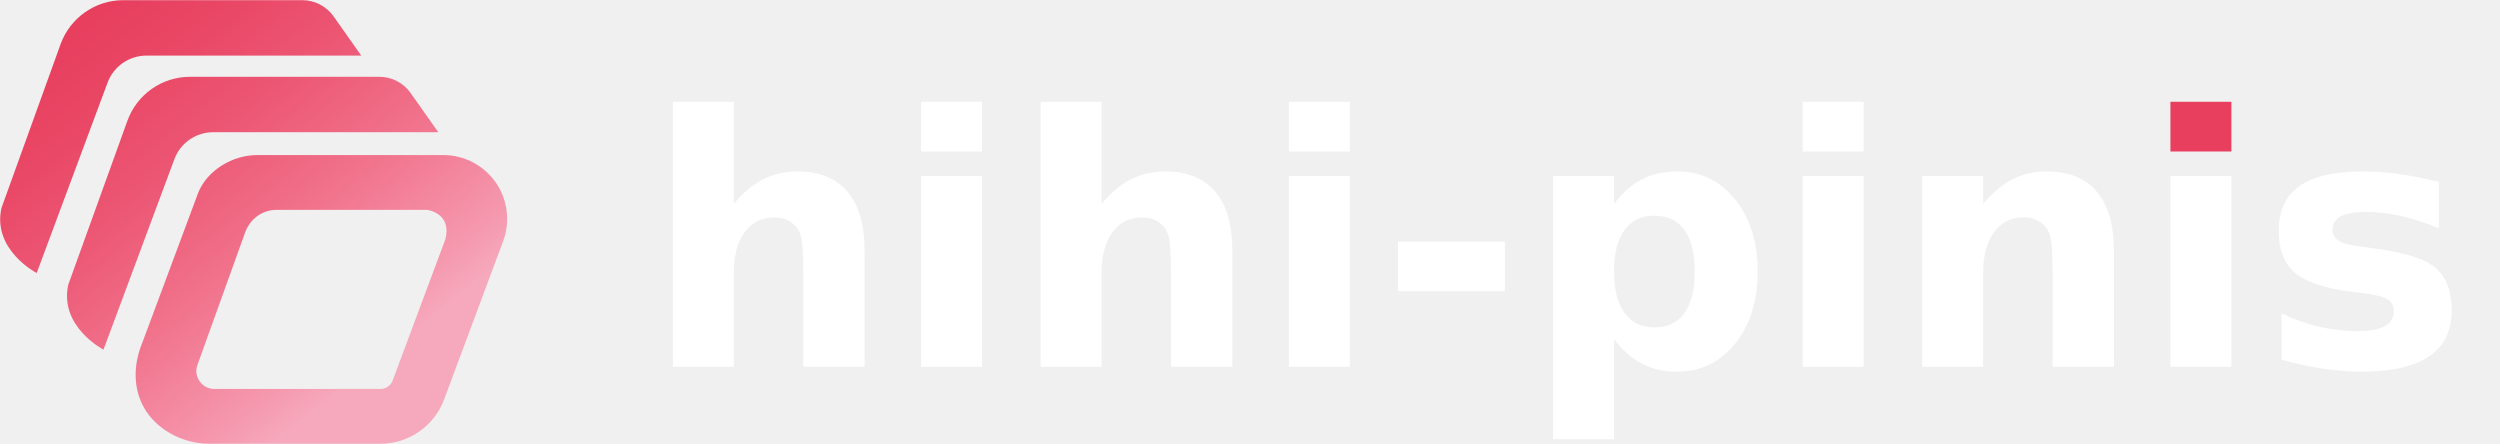
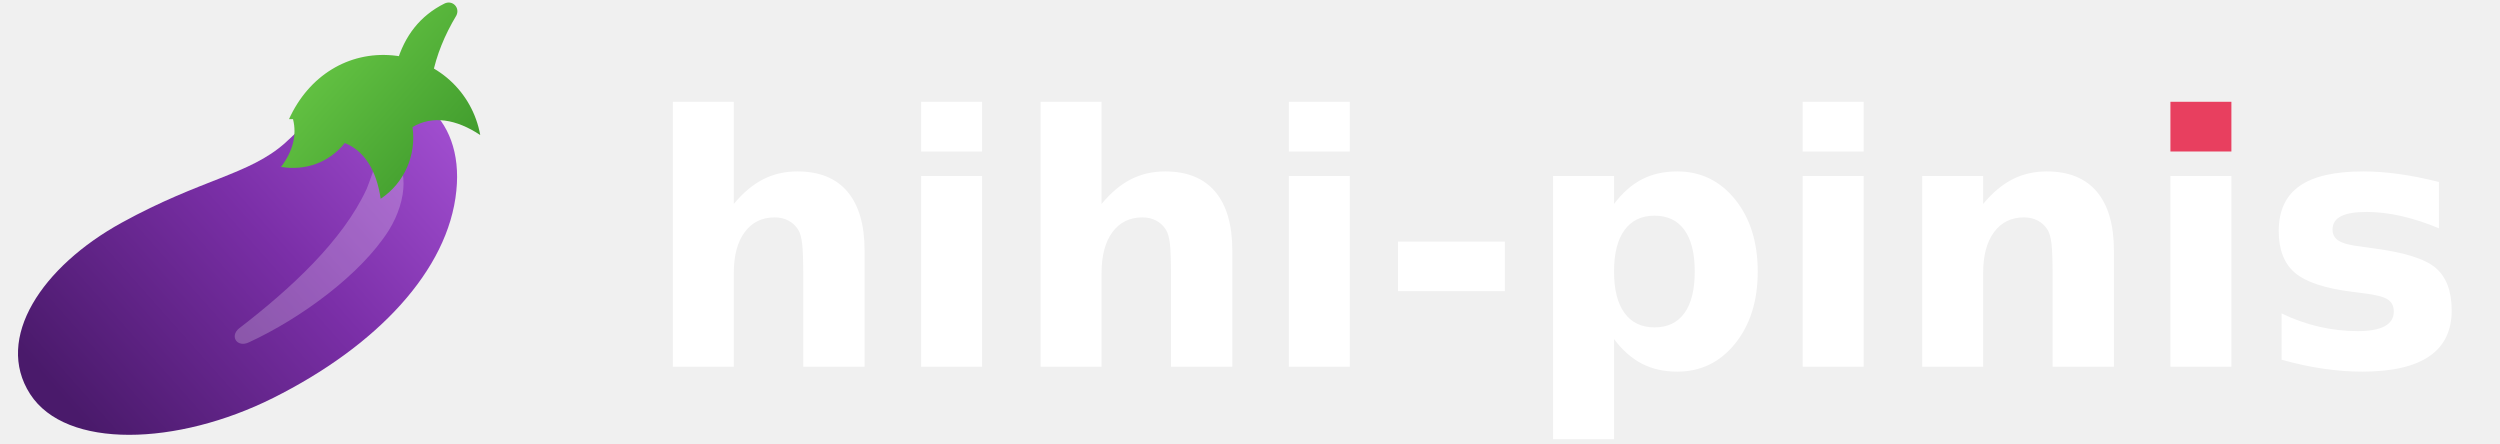
<svg xmlns="http://www.w3.org/2000/svg" id="Layer_1" version="1.1" viewBox="54.9 186.2 1255.1 222.8">
  <defs>
    <style>
-       .st1 {
-         fill: url(#linear-gradient);
-       }

      .st2 {
        fill: #e83f5f;
      }

      .st3 {
        fill: #fff;
      }
    </style>
-     <linearGradient id="linear-gradient" x1="103.04" y1="194.28" x2="261.09" y2="393.77" gradientTransform="translate(0 .83)" gradientUnits="userSpaceOnUse">
-       <stop offset="0" stop-color="#e83f5f" />
-       <stop offset=".14" stop-color="#e94765" />
-       <stop offset=".33" stop-color="#ec5774" />
-       <stop offset=".56" stop-color="#f1738c" />
-       <stop offset=".8" stop-color="#f599af" />
-       <stop offset=".88" stop-color="#f6a9bd" />
-     </linearGradient>
  </defs>
  <g id="Layer_11" data-name="Layer_1">
  </g>
  <g id="Layer_2">
-     <path class="st1" d="M303.78,277.82c-5.98-8.63-15.83-13.77-26.32-13.77h-93.41c-12.28,0-24.92,7.44-29.6,18.8l-28.26,75.82c-4.6,11.25-4.54,24.05,2.22,34.16,6.79,10.15,19.36,16.15,31.57,16.15h85.98c14.12,0,26.9-8.88,31.84-22.1l29.69-79.57c3.67-9.84,2.29-20.86-3.69-29.48v-.02h-.02ZM252.02,377.25c-.94,2.52-3.39,4.22-6.08,4.22h-83.45c-4.34,0-6.68-2.8-7.49-3.99s-2.5-4.43-.84-8.44l23.85-66.24c2.29-6.35,8.08-10.87,14.82-11.22.33-.02.67-.02,1.02-.02h75.41s12.51,1.42,9.29,14.61l-26.53,71.09h0ZM106.85,361.73s-22.36-11.59-17.66-32.66l29.67-82.23c4.78-13.25,17.36-22.09,31.45-22.09h95.02c6.25,0,12.1,3.03,15.71,8.14l13.89,19.68h-112.97c-8.7,0-16.49,5.41-19.52,13.57l-35.59,95.6h0ZM73.3,323.27s-22.37-11.59-17.66-32.66l29.67-82.23c4.79-13.25,17.37-22.09,31.45-22.09h89.91c6.25,0,12.1,3.03,15.71,8.14l13.89,19.68h-107.84c-8.7,0-16.49,5.41-19.52,13.57l-35.59,95.6h-.02Z" />
+     <defs>
+       <linearGradient id="egg-body" x1="90" y1="390" x2="270" y2="230" gradientUnits="userSpaceOnUse">
+         <stop offset="0" stop-color="#4a1a6b" />
+         <stop offset=".55" stop-color="#7b2fa8" />
+         <stop offset="1" stop-color="#a24fd1" />
+       </linearGradient>
+       <linearGradient id="egg-leaf" x1="200" y1="190" x2="290" y2="270" gradientUnits="userSpaceOnUse">
+         <stop offset="0" stop-color="#6fcf4a" />
+         <stop offset="1" stop-color="#3f9a2c" />
+       </linearGradient>
+     </defs>
+     <path fill="url(#egg-body)" d="M226,236c34,-14 62,8 58,46c-4,40 -40,78 -92,104c-48,24 -104,26 -122,-2c-18,-28 6,-64 46,-86c40,-22 64,-24 82,-40c10,-9 16,-17 28,-22Z" />
+     <path fill="#fff" fill-opacity=".22" d="M250,262c10,6 10,24 0,40c-14,22 -44,44 -70,56c-6,3 -10,-3 -5,-7c26,-20 52,-44 64,-70c4,-10 6,-20 11,-19Z" />
+     <path fill="url(#egg-leaf)" d="M200,246c10,-22 30,-34 52,-32c22,2 40,18 44,40c-12,-8 -24,-10 -34,-4c2,14 -4,28 -16,36c-2,-14 -8,-24 -18,-28c-8,10 -20,14 -32,12c6,-8 8,-16 6,-24c-2,0 -2,0 -2,0Z" />
+     <path fill="url(#egg-leaf)" d="M254,218c4,-14 12,-24 24,-30c4,-2 8,2 6,6c-6,10 -10,20 -12,30Z" />
    <path class="st3" d="M488.95 312.01V370.30H458.18V360.81V325.85Q458.18 313.29 457.62 308.59Q457.06 303.89 455.70 301.66Q453.90 298.67 450.83 297.00Q447.75 295.34 443.82 295.34Q434.24 295.34 428.77 302.73Q423.30 310.13 423.30 323.20V370.30H392.70V237.30H423.30V288.59Q430.23 280.21 438.00 276.23Q445.78 272.26 455.18 272.26Q471.77 272.26 480.36 282.43Q488.95 292.60 488.95 312.01ZM517.33 274.57H547.93V370.30H517.33ZM517.33 237.30H547.93V262.26H517.33ZM673.57 312.01V370.30H642.80V360.81V325.85Q642.80 313.29 642.25 308.59Q641.69 303.89 640.32 301.66Q638.53 298.67 635.45 297.00Q632.38 295.34 628.44 295.34Q618.87 295.34 613.40 302.73Q607.93 310.13 607.93 323.20V370.30H577.33V237.30H607.93V288.59Q614.85 280.21 622.63 276.23Q630.41 272.26 639.81 272.26Q656.39 272.26 664.98 282.43Q673.57 292.60 673.57 312.01ZM701.95 274.57H732.55V370.30H701.95ZM701.95 237.30H732.55V262.26H701.95ZM756.74 307.48H810.42V332.35H756.74ZM865.21 356.45V406.71H834.61V274.57H865.21V288.59Q871.54 280.21 879.23 276.23Q886.92 272.26 896.92 272.26Q914.62 272.26 925.98 286.32Q937.35 300.38 937.35 322.52Q937.35 344.66 925.98 358.72Q914.62 372.78 896.92 372.78Q886.92 372.78 879.23 368.80Q871.54 364.83 865.21 356.45ZM885.55 294.48Q875.72 294.48 870.47 301.71Q865.21 308.93 865.21 322.52Q865.21 336.11 870.47 343.33Q875.72 350.56 885.55 350.56Q895.38 350.56 900.55 343.38Q905.73 336.20 905.73 322.52Q905.73 308.84 900.55 301.66Q895.38 294.48 885.55 294.48ZM959.92 274.57H990.52V370.30H959.92ZM959.92 237.30H990.52V262.26H959.92ZM1116.17 312.01V370.30H1085.40V360.81V325.68Q1085.40 313.29 1084.84 308.59Q1084.28 303.89 1082.92 301.66Q1081.12 298.67 1078.04 297.00Q1074.97 295.34 1071.04 295.34Q1061.46 295.34 1055.99 302.73Q1050.52 310.13 1050.52 323.20V370.30H1019.92V274.57H1050.52V288.59Q1057.45 280.21 1065.22 276.23Q1073.00 272.26 1082.40 272.26Q1098.99 272.26 1107.58 282.43Q1116.17 292.60 1116.17 312.01ZM1144.54 274.57H1175.15V370.30H1144.54ZM1279.34 277.56V300.81Q1269.51 296.71 1260.36 294.65Q1251.22 292.60 1243.10 292.60Q1234.38 292.60 1230.15 294.78Q1225.92 296.96 1225.92 301.49Q1225.92 305.17 1229.12 307.13Q1232.33 309.10 1240.62 310.04L1246.00 310.81Q1269.51 313.80 1277.63 320.64Q1285.75 327.48 1285.75 342.09Q1285.75 357.39 1274.47 365.09Q1263.19 372.78 1240.79 372.78Q1231.30 372.78 1221.17 371.28Q1211.04 369.79 1200.36 366.80V343.55Q1209.51 347.99 1219.12 350.21Q1228.74 352.44 1238.65 352.44Q1247.63 352.44 1252.16 349.96Q1256.69 347.48 1256.69 342.61Q1256.69 338.50 1253.57 336.49Q1250.45 334.49 1241.13 333.37L1235.75 332.69Q1215.32 330.13 1207.11 323.20Q1198.91 316.28 1198.91 302.18Q1198.91 286.96 1209.34 279.61Q1219.76 272.26 1241.30 272.26Q1249.77 272.26 1259.08 273.54Q1268.40 274.82 1279.34 277.56Z" />
    <path class="st2" d="M1144.54 237.30H1175.15V262.26H1144.54Z" />
  </g>
</svg>
